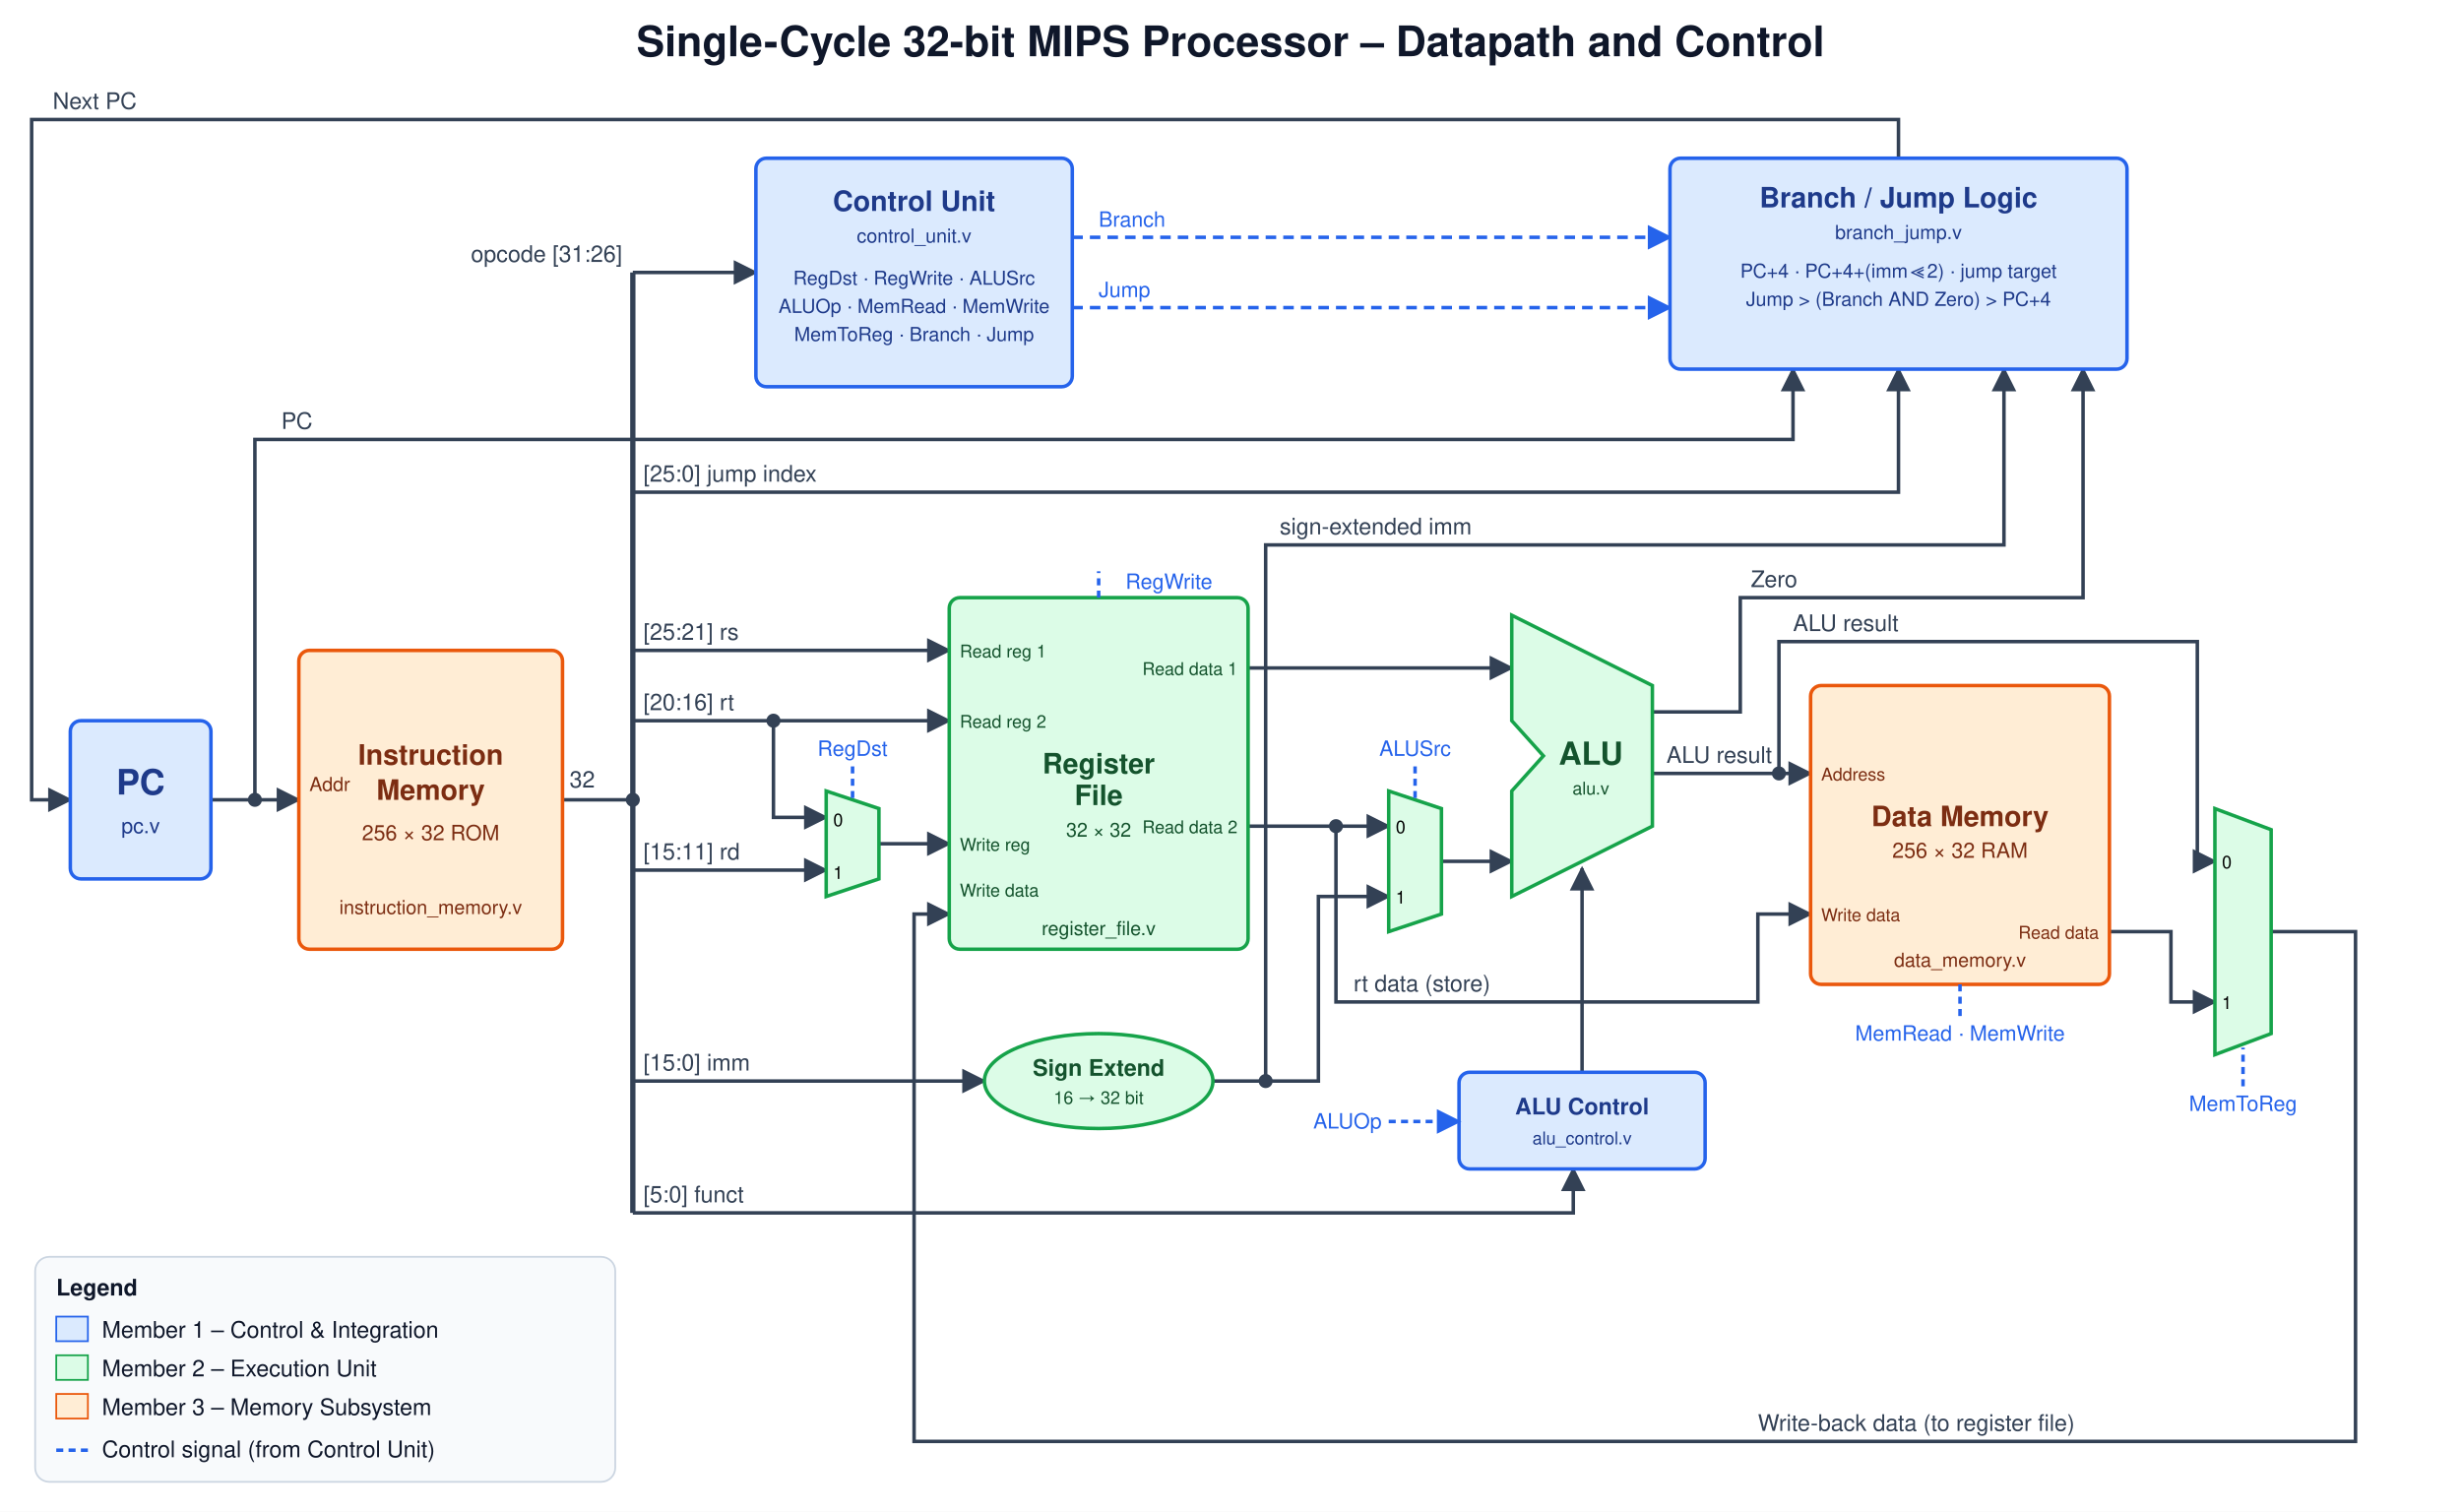
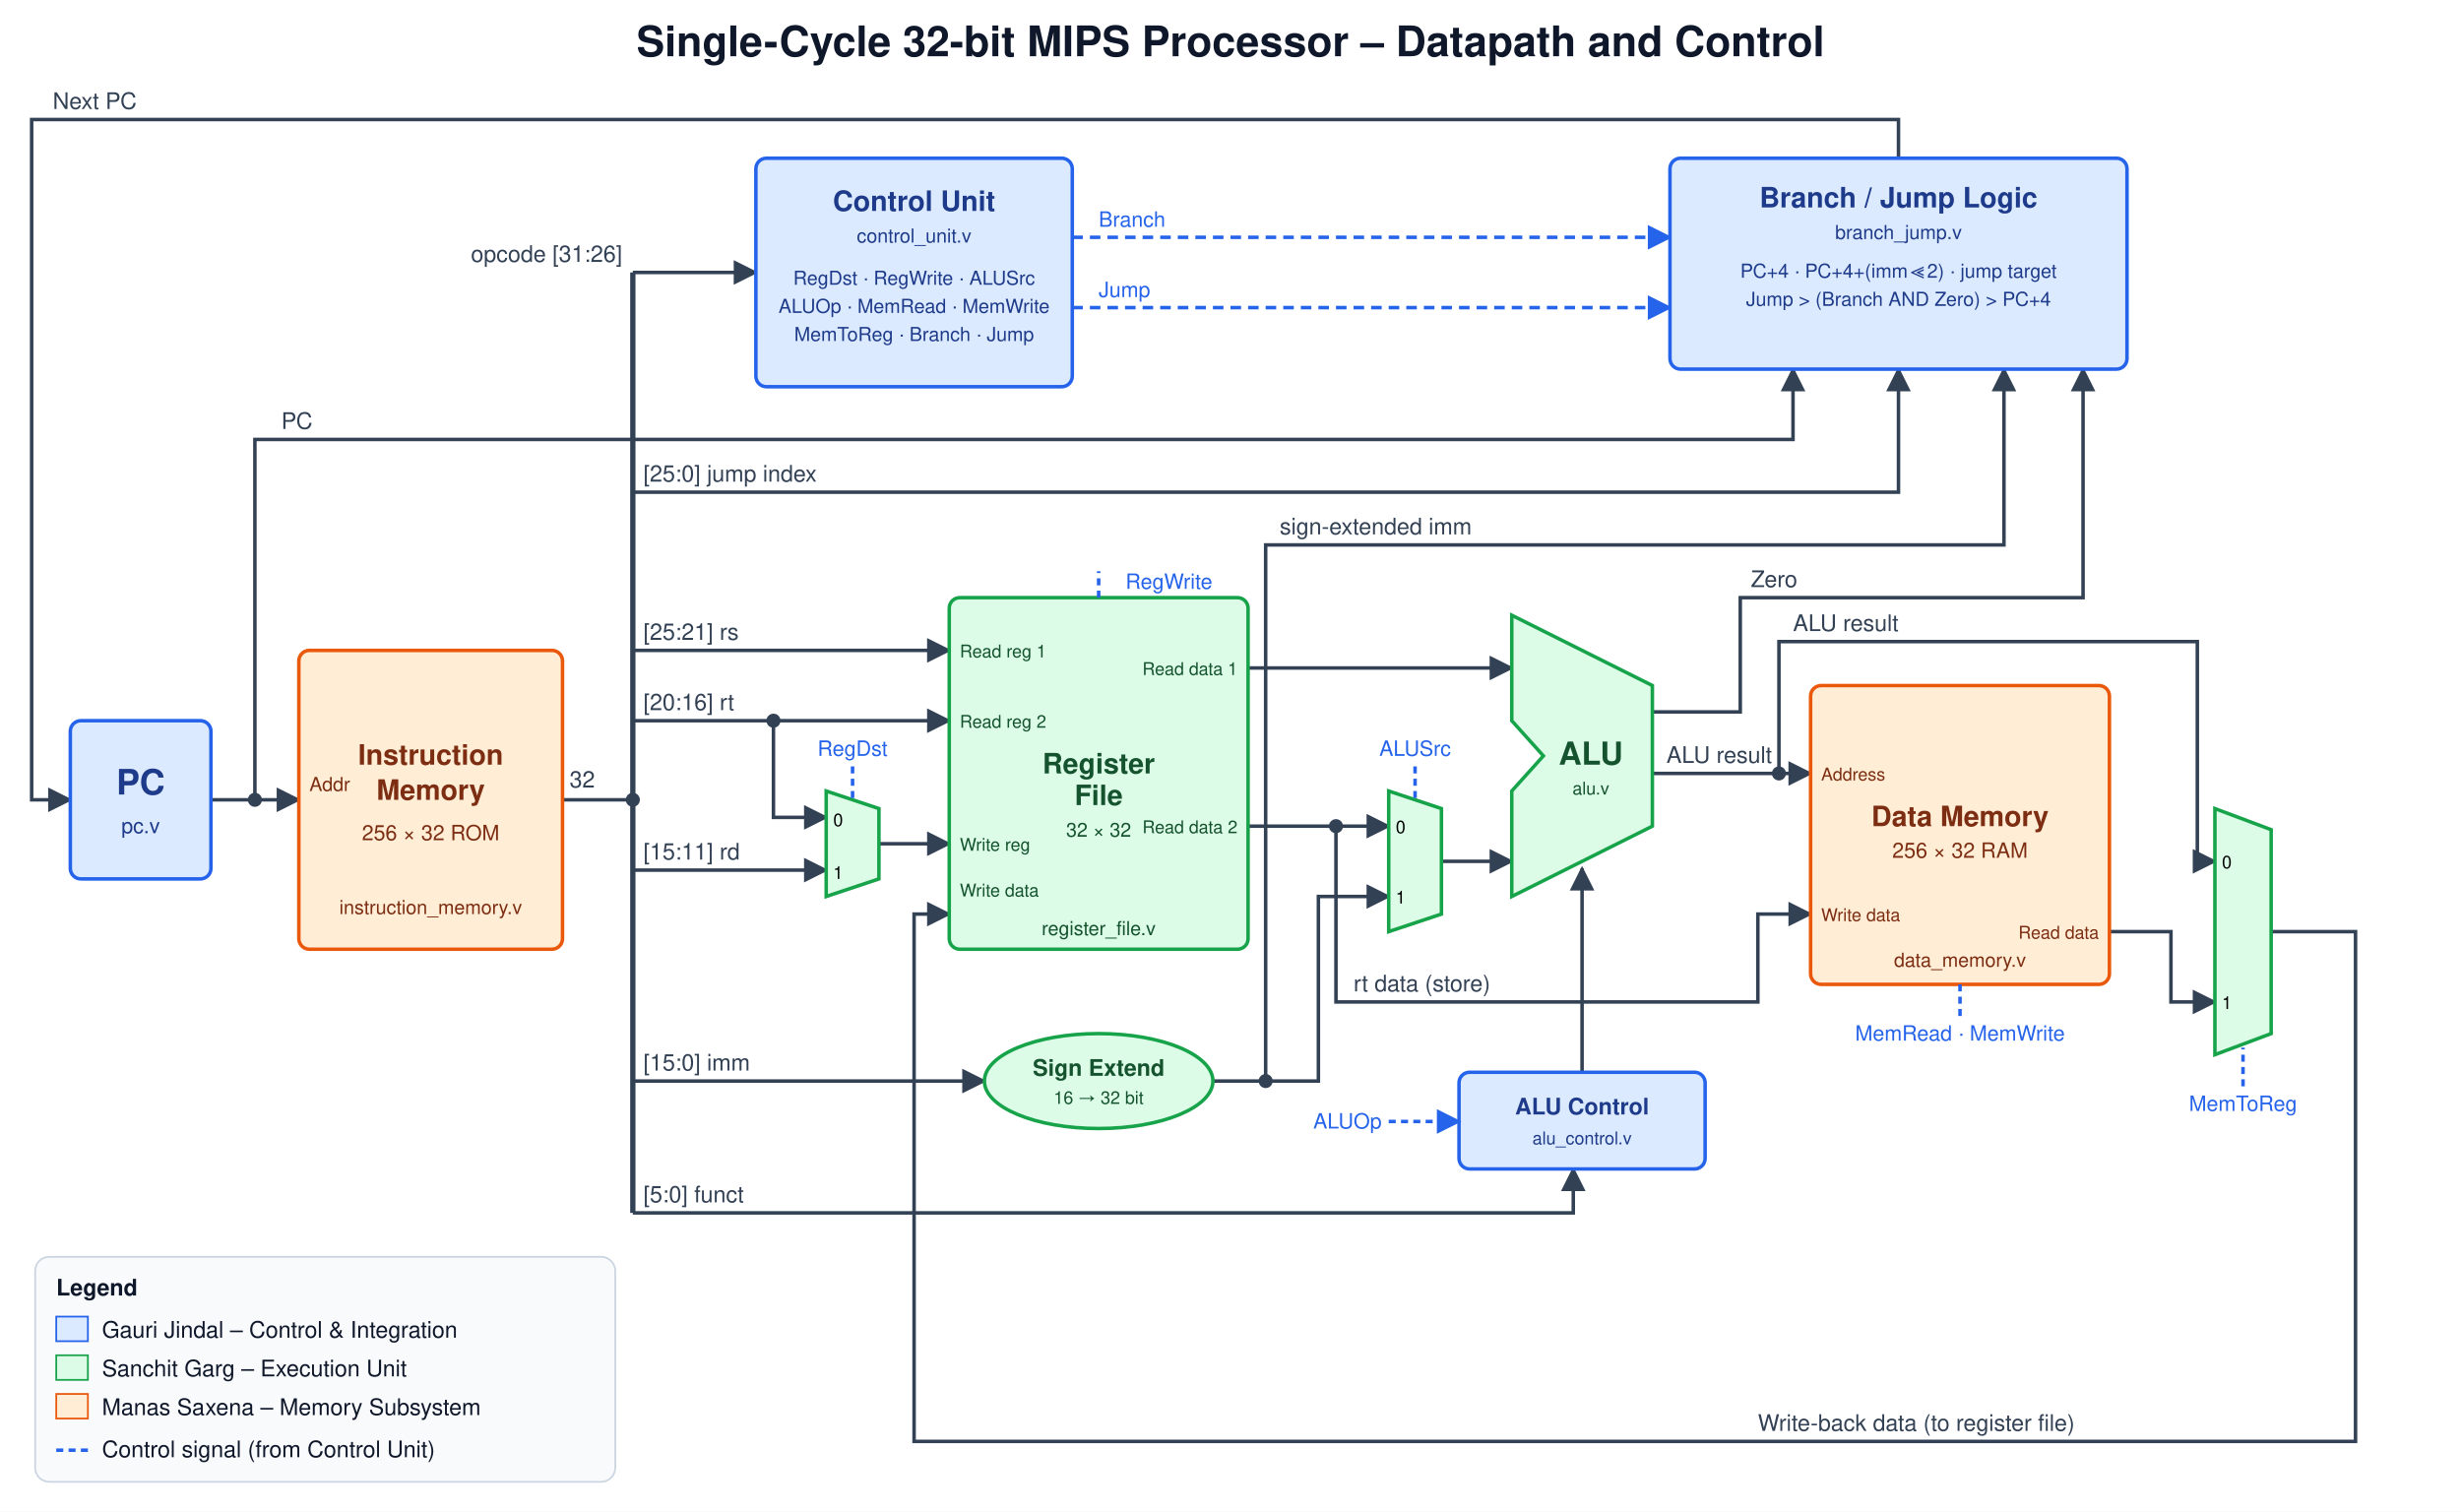
<svg xmlns="http://www.w3.org/2000/svg" viewBox="0 0 1400 860" width="1400" height="860" font-family="Helvetica, Arial, sans-serif">
  <defs>
    <marker id="a" viewBox="0 0 10 10" refX="9" refY="5" markerWidth="7" markerHeight="7" orient="auto-start-reverse">
      <path d="M0,0 L10,5 L0,10 z" fill="#334155" />
    </marker>
    <marker id="b" viewBox="0 0 10 10" refX="9" refY="5" markerWidth="7" markerHeight="7" orient="auto-start-reverse">
      <path d="M0,0 L10,5 L0,10 z" fill="#2563eb" />
    </marker>
  </defs>
  <rect width="1400" height="860" fill="#ffffff" />
  <text x="700" y="32" text-anchor="middle" font-size="24" font-weight="bold" fill="#0f172a">Single-Cycle 32-bit MIPS Processor – Datapath and Control</text>
  <g transform="translate(0,50)">
    <g fill="none" stroke="#334155" stroke-width="2">
      <polyline points="1080,40 1080,18 18,18 18,405 40,405" marker-end="url(#a)" />
      <line x1="120" y1="405" x2="170" y2="405" marker-end="url(#a)" />
      <polyline points="145,405 145,200 1020,200 1020,160" marker-end="url(#a)" />
      <line x1="320" y1="405" x2="360" y2="405" />
      <line x1="360" y1="105" x2="360" y2="640" stroke-width="3" />
      <line x1="360" y1="105" x2="430" y2="105" marker-end="url(#a)" />
      <polyline points="360,230 1080,230 1080,160" marker-end="url(#a)" />
      <line x1="360" y1="320" x2="540" y2="320" marker-end="url(#a)" />
      <line x1="360" y1="360" x2="540" y2="360" marker-end="url(#a)" />
      <polyline points="440,360 440,415 470,415" marker-end="url(#a)" />
      <line x1="360" y1="445" x2="470" y2="445" marker-end="url(#a)" />
      <line x1="500" y1="430" x2="540" y2="430" marker-end="url(#a)" />
      <line x1="360" y1="565" x2="560" y2="565" marker-end="url(#a)" />
      <polyline points="360,640 895,640 895,615" marker-end="url(#a)" />
      <line x1="710" y1="330" x2="860" y2="330" marker-end="url(#a)" />
      <line x1="710" y1="420" x2="790" y2="420" marker-end="url(#a)" />
      <polyline points="760,420 760,520 1000,520 1000,470 1030,470" marker-end="url(#a)" />
      <polyline points="690,565 750,565 750,460 790,460" marker-end="url(#a)" />
      <polyline points="720,565 720,260 1140,260 1140,160" marker-end="url(#a)" />
      <line x1="820" y1="440" x2="860" y2="440" marker-end="url(#a)" />
      <line x1="900" y1="560" x2="900" y2="444" marker-end="url(#a)" />
      <line x1="940" y1="390" x2="1030" y2="390" marker-end="url(#a)" />
      <polyline points="1012,390 1012,315 1250,315 1250,440 1260,440" marker-end="url(#a)" />
      <polyline points="935,355 990,355 990,290 1185,290 1185,160" marker-end="url(#a)" />
      <polyline points="1200,480 1235,480 1235,520 1260,520" marker-end="url(#a)" />
      <polyline points="1292,480 1340,480 1340,770 520,770 520,470 540,470" marker-end="url(#a)" />
    </g>
    <g fill="#334155">
      <circle cx="145" cy="405" r="4" />
      <circle cx="360" cy="405" r="4" />
      <circle cx="440" cy="360" r="4" />
      <circle cx="760" cy="420" r="4" />
      <circle cx="720" cy="565" r="4" />
      <circle cx="1012" cy="390" r="4" />
    </g>
    <g font-size="13" fill="#334155">
      <text x="354" y="99" text-anchor="end">opcode [31:26]</text>
      <text x="366" y="224">[25:0] jump index</text>
      <text x="366" y="314">[25:21] rs</text>
      <text x="366" y="354">[20:16] rt</text>
      <text x="366" y="439">[15:11] rd</text>
      <text x="366" y="559">[15:0] imm</text>
      <text x="366" y="634">[5:0] funct</text>
      <text x="324" y="398">32</text>
      <text x="160" y="194">PC</text>
      <text x="728" y="254">sign-extended imm</text>
      <text x="996" y="284">Zero</text>
      <text x="948" y="384">ALU result</text>
      <text x="1020" y="309">ALU result</text>
      <text x="770" y="514">rt data (store)</text>
      <text x="1000" y="764">Write-back data (to register file)</text>
      <text x="30" y="12">Next PC</text>
    </g>
    <rect x="40" y="360" width="80" height="90" rx="6" fill="#dbeafe" stroke="#2563eb" stroke-width="2" />
    <text x="80" y="402" text-anchor="middle" font-size="20" font-weight="bold" fill="#1e3a8a">PC</text>
    <text x="80" y="424" text-anchor="middle" font-size="12" fill="#1e3a8a">pc.v</text>
    <rect x="170" y="320" width="150" height="170" rx="6" fill="#ffedd5" stroke="#ea580c" stroke-width="2" />
    <text x="245" y="385" text-anchor="middle" font-size="16" font-weight="bold" fill="#7c2d12">Instruction</text>
    <text x="245" y="405" text-anchor="middle" font-size="16" font-weight="bold" fill="#7c2d12">Memory</text>
    <text x="245" y="428" text-anchor="middle" font-size="12" fill="#7c2d12">256 × 32 ROM</text>
    <text x="245" y="470" text-anchor="middle" font-size="11" fill="#7c2d12">instruction_memory.v</text>
    <text x="176" y="400" font-size="11" fill="#7c2d12">Addr</text>
    <rect x="430" y="40" width="180" height="130" rx="6" fill="#dbeafe" stroke="#2563eb" stroke-width="2" />
    <text x="520" y="70" text-anchor="middle" font-size="16" font-weight="bold" fill="#1e3a8a">Control Unit</text>
    <text x="520" y="88" text-anchor="middle" font-size="11" fill="#1e3a8a">control_unit.v</text>
    <text x="520" y="112" text-anchor="middle" font-size="11" fill="#1e3a8a">RegDst · RegWrite · ALUSrc</text>
    <text x="520" y="128" text-anchor="middle" font-size="11" fill="#1e3a8a">ALUOp · MemRead · MemWrite</text>
    <text x="520" y="144" text-anchor="middle" font-size="11" fill="#1e3a8a">MemToReg · Branch · Jump</text>
    <g fill="none" stroke="#2563eb" stroke-width="2" stroke-dasharray="6 4">
      <line x1="610" y1="85" x2="950" y2="85" marker-end="url(#b)" />
      <line x1="610" y1="125" x2="950" y2="125" marker-end="url(#b)" />
    </g>
    <text x="625" y="79" font-size="12" fill="#2563eb">Branch</text>
    <text x="625" y="119" font-size="12" fill="#2563eb">Jump</text>
    <rect x="950" y="40" width="260" height="120" rx="6" fill="#dbeafe" stroke="#2563eb" stroke-width="2" />
    <text x="1080" y="68" text-anchor="middle" font-size="16" font-weight="bold" fill="#1e3a8a">Branch / Jump Logic</text>
    <text x="1080" y="86" text-anchor="middle" font-size="11" fill="#1e3a8a">branch_jump.v</text>
    <text x="1080" y="108" text-anchor="middle" font-size="11" fill="#1e3a8a">PC+4 · PC+4+(imm≪2) · jump target</text>
    <text x="1080" y="124" text-anchor="middle" font-size="11" fill="#1e3a8a">Jump &gt; (Branch AND Zero) &gt; PC+4</text>
    <polygon points="470,400 500,410 500,450 470,460" fill="#dcfce7" stroke="#16a34a" stroke-width="2" />
    <text x="474" y="420" font-size="10">0</text>
    <text x="474" y="450" font-size="10">1</text>
    <line x1="485" y1="404" x2="485" y2="386" stroke="#2563eb" stroke-width="2" stroke-dasharray="4 3" />
    <text x="485" y="380" text-anchor="middle" font-size="12" fill="#2563eb">RegDst</text>
    <rect x="540" y="290" width="170" height="200" rx="6" fill="#dcfce7" stroke="#16a34a" stroke-width="2" />
    <text x="625" y="390" text-anchor="middle" font-size="16" font-weight="bold" fill="#14532d">Register</text>
    <text x="625" y="408" text-anchor="middle" font-size="16" font-weight="bold" fill="#14532d">File</text>
    <text x="625" y="426" text-anchor="middle" font-size="11" fill="#14532d">32 × 32</text>
    <text x="625" y="482" text-anchor="middle" font-size="11" fill="#14532d">register_file.v</text>
    <g font-size="10" fill="#14532d">
      <text x="546" y="324">Read reg 1</text>
      <text x="546" y="364">Read reg 2</text>
      <text x="546" y="434">Write reg</text>
      <text x="546" y="460">Write data</text>
      <text x="704" y="334" text-anchor="end">Read data 1</text>
      <text x="704" y="424" text-anchor="end">Read data 2</text>
    </g>
    <line x1="625" y1="290" x2="625" y2="275" stroke="#2563eb" stroke-width="2" stroke-dasharray="4 3" />
    <text x="625" y="285" text-anchor="middle" font-size="12" fill="#2563eb" dx="40">RegWrite</text>
    <ellipse cx="625" cy="565" rx="65" ry="27" fill="#dcfce7" stroke="#16a34a" stroke-width="2" />
    <text x="625" y="562" text-anchor="middle" font-size="13" font-weight="bold" fill="#14532d">Sign Extend</text>
    <text x="625" y="578" text-anchor="middle" font-size="10" fill="#14532d">16 → 32 bit</text>
    <polygon points="790,400 820,410 820,470 790,480" fill="#dcfce7" stroke="#16a34a" stroke-width="2" />
    <text x="794" y="424" font-size="10">0</text>
    <text x="794" y="464" font-size="10">1</text>
    <line x1="805" y1="404" x2="805" y2="386" stroke="#2563eb" stroke-width="2" stroke-dasharray="4 3" />
    <text x="805" y="380" text-anchor="middle" font-size="12" fill="#2563eb">ALUSrc</text>
    <polygon points="860,300 940,340 940,420 860,460 860,400 878,380 860,360" fill="#dcfce7" stroke="#16a34a" stroke-width="2" />
    <text x="905" y="385" text-anchor="middle" font-size="18" font-weight="bold" fill="#14532d">ALU</text>
    <text x="905" y="402" text-anchor="middle" font-size="10" fill="#14532d">alu.v</text>
    <rect x="830" y="560" width="140" height="55" rx="6" fill="#dbeafe" stroke="#2563eb" stroke-width="2" />
    <text x="900" y="584" text-anchor="middle" font-size="13" font-weight="bold" fill="#1e3a8a">ALU Control</text>
    <text x="900" y="601" text-anchor="middle" font-size="10" fill="#1e3a8a">alu_control.v</text>
    <line x1="790" y1="588" x2="830" y2="588" stroke="#2563eb" stroke-width="2" stroke-dasharray="4 3" marker-end="url(#b)" />
    <text x="786" y="592" text-anchor="end" font-size="12" fill="#2563eb">ALUOp</text>
    <rect x="1030" y="340" width="170" height="170" rx="6" fill="#ffedd5" stroke="#ea580c" stroke-width="2" />
    <text x="1115" y="420" text-anchor="middle" font-size="16" font-weight="bold" fill="#7c2d12">Data Memory</text>
    <text x="1115" y="438" text-anchor="middle" font-size="12" fill="#7c2d12">256 × 32 RAM</text>
    <text x="1115" y="500" text-anchor="middle" font-size="11" fill="#7c2d12">data_memory.v</text>
    <g font-size="10" fill="#7c2d12">
      <text x="1036" y="394">Address</text>
      <text x="1036" y="474">Write data</text>
      <text x="1194" y="484" text-anchor="end">Read data</text>
    </g>
    <line x1="1115" y1="510" x2="1115" y2="528" stroke="#2563eb" stroke-width="2" stroke-dasharray="4 3" />
    <text x="1115" y="542" text-anchor="middle" font-size="12" fill="#2563eb">MemRead · MemWrite</text>
    <polygon points="1260,410 1292,422 1292,538 1260,550" fill="#dcfce7" stroke="#16a34a" stroke-width="2" />
    <text x="1264" y="444" font-size="10">0</text>
    <text x="1264" y="524" font-size="10">1</text>
    <line x1="1276" y1="568" x2="1276" y2="546" stroke="#2563eb" stroke-width="2" stroke-dasharray="4 3" />
    <text x="1276" y="582" text-anchor="middle" font-size="12" fill="#2563eb">MemToReg</text>
    <g transform="translate(20,665)" font-size="13" fill="#0f172a">
      <rect x="0" y="0" width="330" height="128" rx="8" fill="#f8fafc" stroke="#cbd5e1" />
      <text x="12" y="22" font-weight="bold">Legend</text>
      <rect x="12" y="34" width="18" height="14" fill="#dbeafe" stroke="#2563eb" />
-       <text x="38" y="46">Member 1 – Control &amp; Integration</text>
+       <text x="38" y="46">Gauri Jindal – Control &amp; Integration</text>
      <rect x="12" y="56" width="18" height="14" fill="#dcfce7" stroke="#16a34a" />
-       <text x="38" y="68">Member 2 – Execution Unit</text>
+       <text x="38" y="68">Sanchit Garg – Execution Unit</text>
      <rect x="12" y="78" width="18" height="14" fill="#ffedd5" stroke="#ea580c" />
-       <text x="38" y="90">Member 3 – Memory Subsystem</text>
+       <text x="38" y="90">Manas Saxena – Memory Subsystem</text>
      <line x1="12" y1="110" x2="30" y2="110" stroke="#2563eb" stroke-width="2" stroke-dasharray="4 3" />
      <text x="38" y="114">Control signal (from Control Unit)</text>
    </g>
  </g>
</svg>
